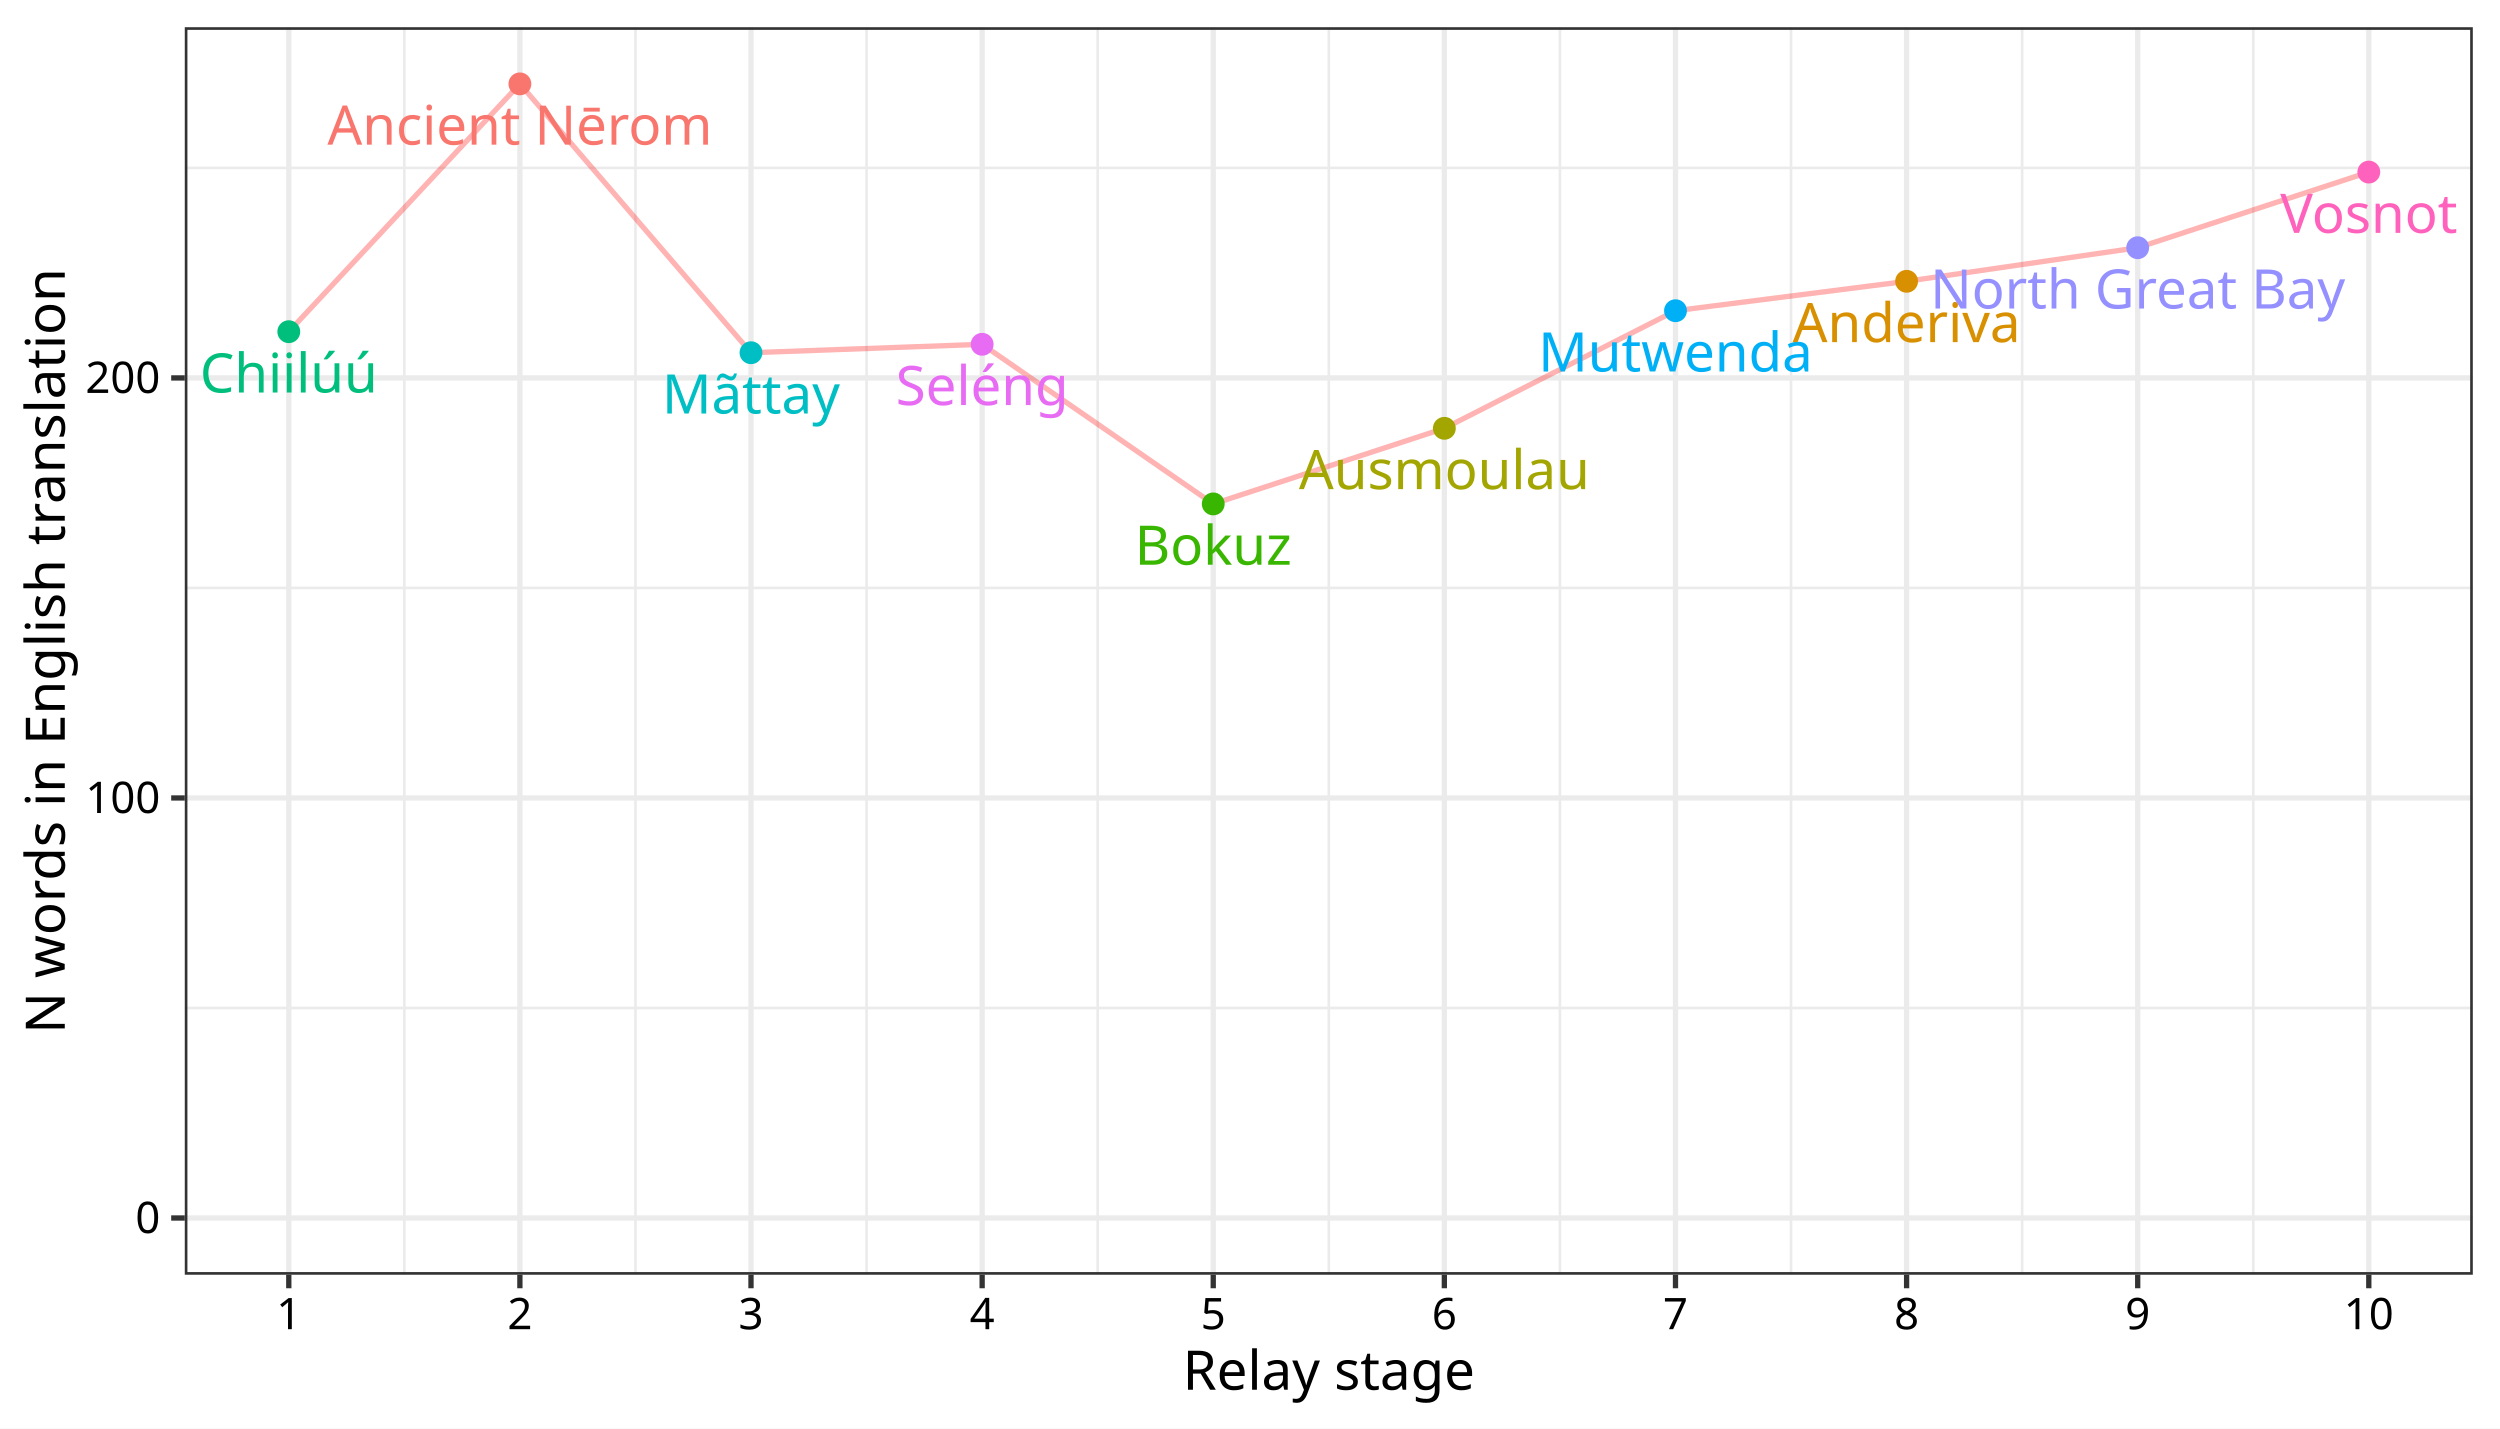
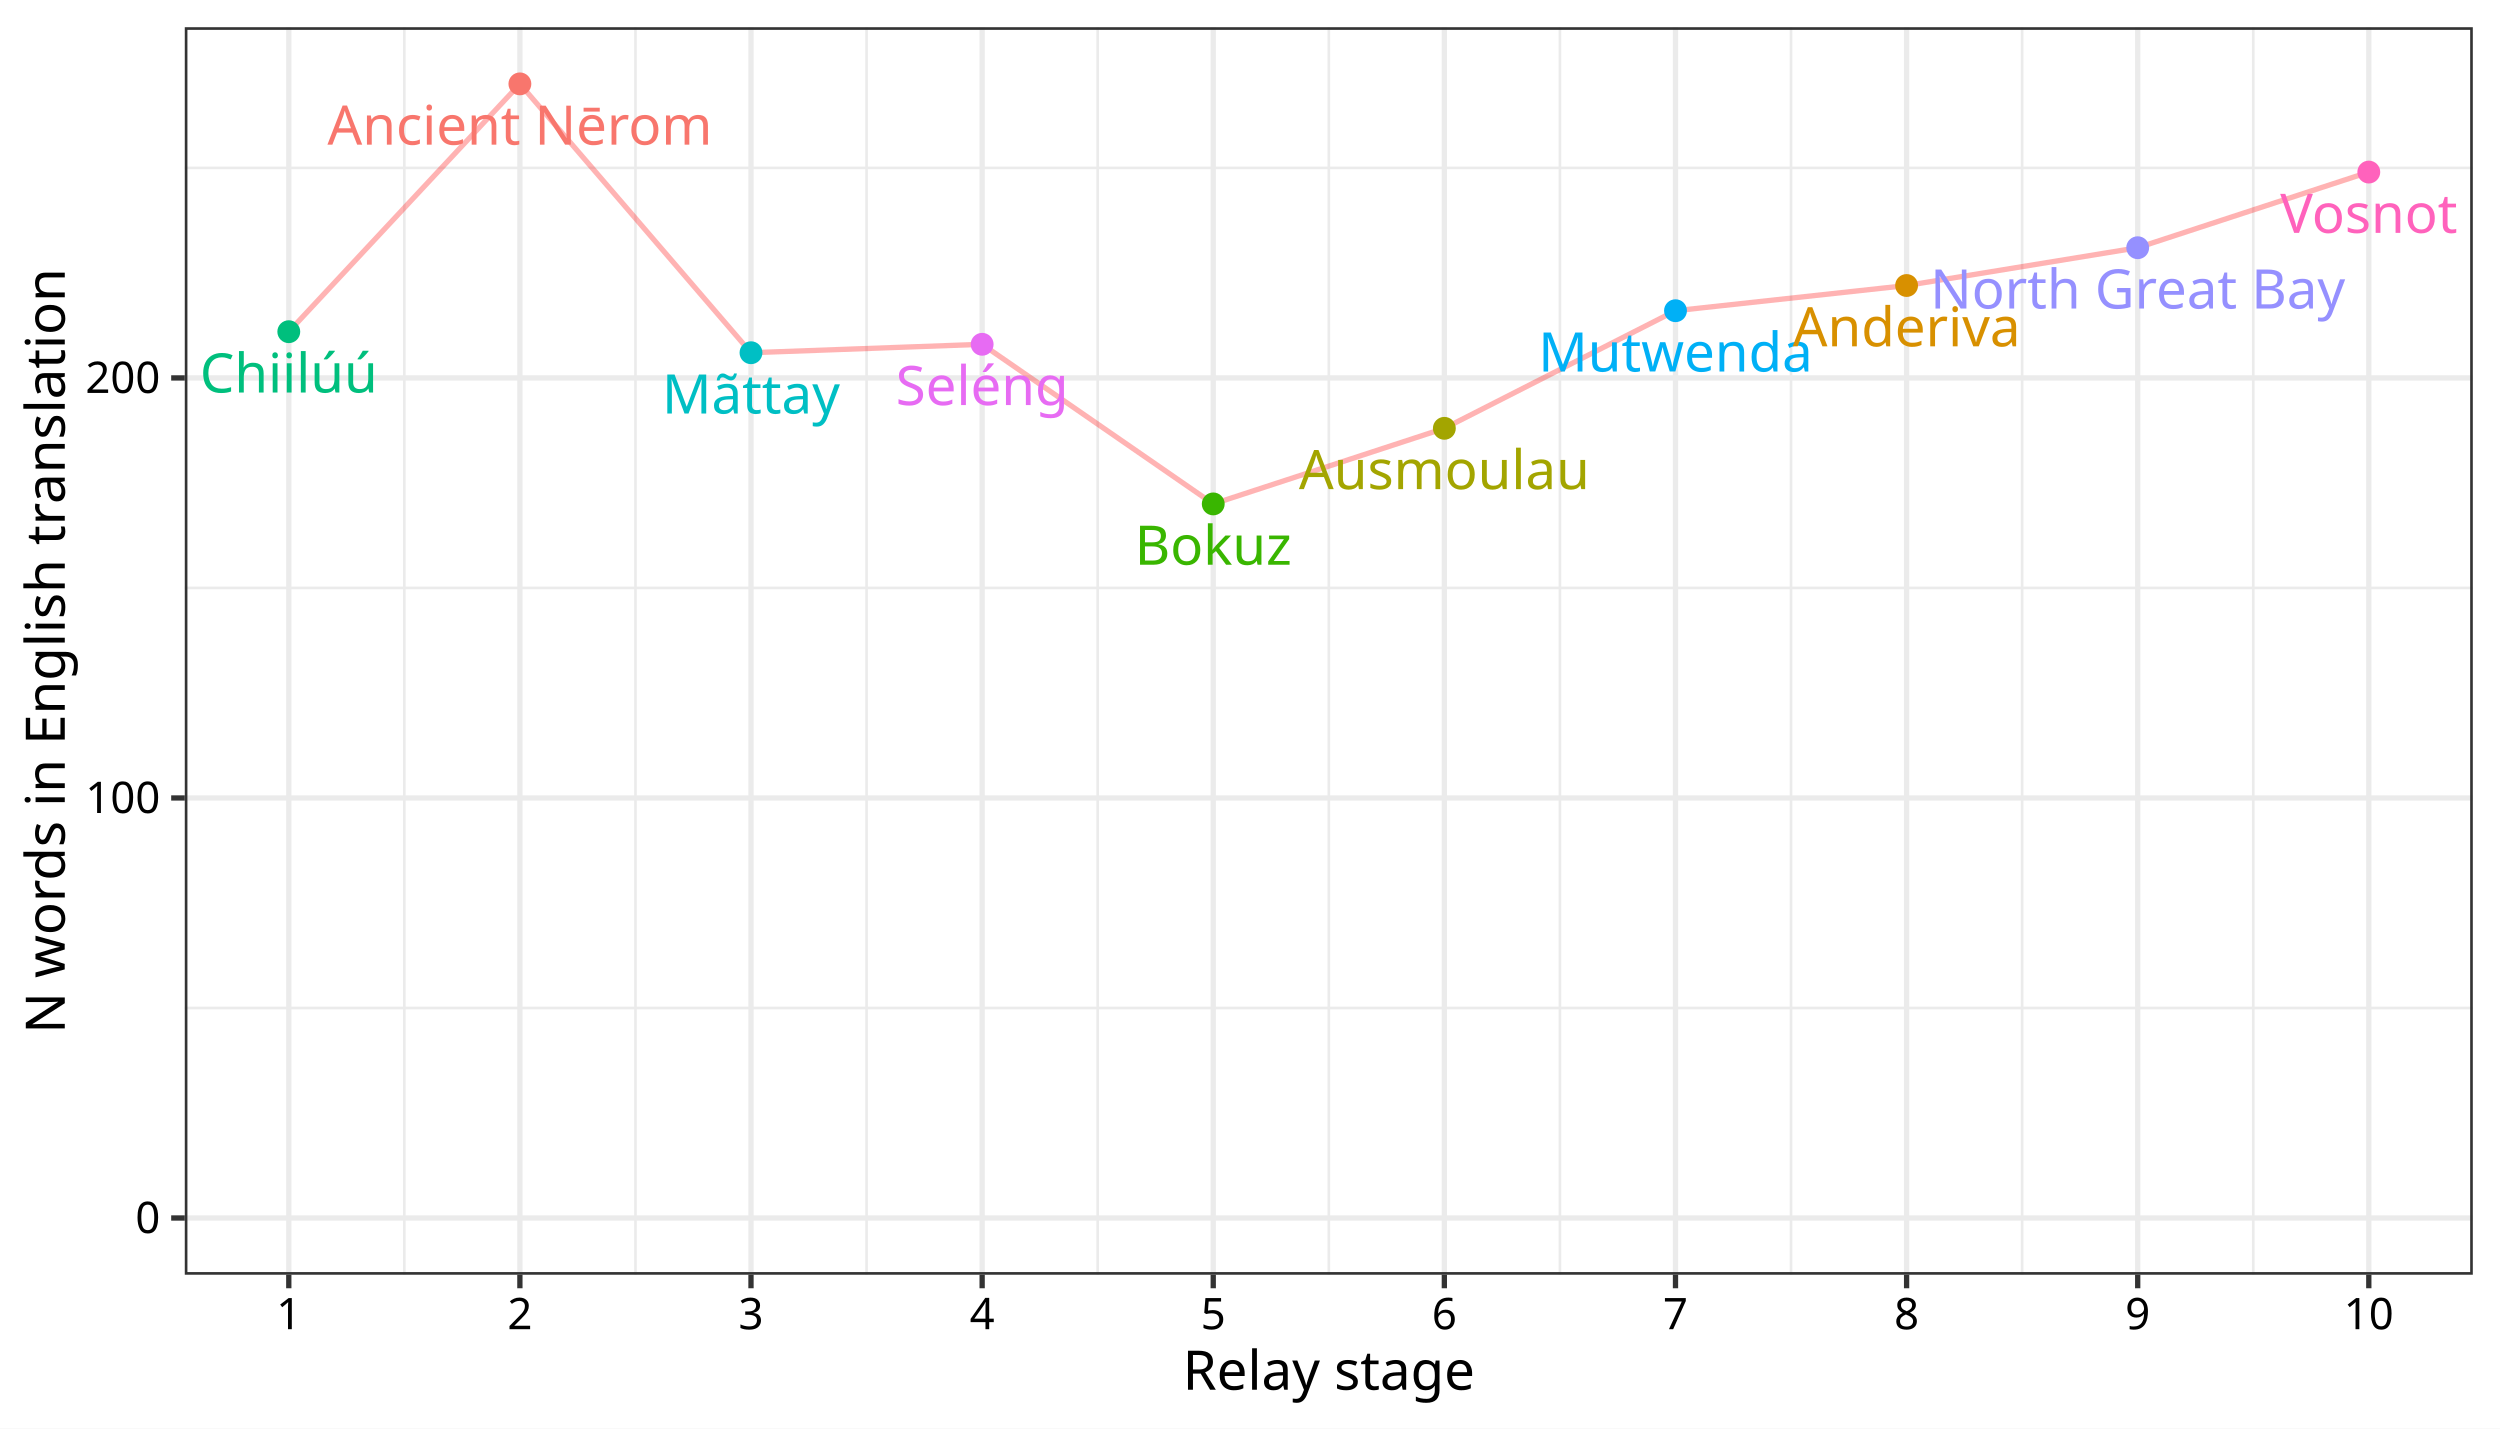
<svg xmlns="http://www.w3.org/2000/svg" width="504.00pt" height="288.00pt" viewBox="0 0 504.00 288.00">
  <g class="svglite">
    <defs>
      <style type="text/css">
    .svglite line, .svglite polyline, .svglite polygon, .svglite path, .svglite rect, .svglite circle {
      fill: none;
      stroke: #000000;
      stroke-linecap: round;
      stroke-linejoin: round;
      stroke-miterlimit: 10.00;
    }
    .svglite text {
      white-space: pre;
    }
    .svglite g.glyphgroup path {
      fill: inherit;
      stroke: none;
    }
  </style>
    </defs>
    <rect width="100%" height="100%" style="stroke: none; fill: none;" />
    <defs>
      <clipPath id="cpMC4wMHw1MDQuMDB8MC4wMHwyODguMDA=">
        <rect x="0.00" y="0.00" width="504.00" height="288.00" />
      </clipPath>
    </defs>
    <g clip-path="url(#cpMC4wMHw1MDQuMDB8MC4wMHwyODguMDA=)">
      <rect x="0" y="0.00" width="504.00" height="288.00" style="stroke-width: 1.07; stroke: none; fill: #FFFFFF;" />
    </g>
    <defs>
      <clipPath id="cpMzcuMjV8NDk4LjUyfDUuNDh8MjU2Ljk4">
        <rect x="37.25" y="5.48" width="461.27" height="251.50" />
      </clipPath>
    </defs>
    <g clip-path="url(#cpMzcuMjV8NDk4LjUyfDUuNDh8MjU2Ljk4)">
      <rect x="37.25" y="5.48" width="461.27" height="251.50" style="stroke-width: 1.07; stroke: none; fill: #FFFFFF;" />
      <polyline points="37.25,203.21 498.52,203.21 " style="stroke-width: 0.53; stroke: #EBEBEB; stroke-linecap: butt;" />
      <polyline points="37.25,118.53 498.52,118.53 " style="stroke-width: 0.53; stroke: #EBEBEB; stroke-linecap: butt;" />
      <polyline points="37.25,33.85 498.52,33.85 " style="stroke-width: 0.53; stroke: #EBEBEB; stroke-linecap: butt;" />
      <polyline points="81.51,256.98 81.51,5.48 " style="stroke-width: 0.53; stroke: #EBEBEB; stroke-linecap: butt;" />
      <polyline points="128.11,256.98 128.11,5.48 " style="stroke-width: 0.53; stroke: #EBEBEB; stroke-linecap: butt;" />
      <polyline points="174.70,256.98 174.70,5.48 " style="stroke-width: 0.53; stroke: #EBEBEB; stroke-linecap: butt;" />
      <polyline points="221.29,256.98 221.29,5.48 " style="stroke-width: 0.53; stroke: #EBEBEB; stroke-linecap: butt;" />
      <polyline points="267.89,256.98 267.89,5.48 " style="stroke-width: 0.53; stroke: #EBEBEB; stroke-linecap: butt;" />
      <polyline points="314.48,256.98 314.48,5.48 " style="stroke-width: 0.53; stroke: #EBEBEB; stroke-linecap: butt;" />
      <polyline points="361.07,256.98 361.07,5.48 " style="stroke-width: 0.53; stroke: #EBEBEB; stroke-linecap: butt;" />
      <polyline points="407.66,256.98 407.66,5.48 " style="stroke-width: 0.53; stroke: #EBEBEB; stroke-linecap: butt;" />
      <polyline points="454.26,256.98 454.26,5.48 " style="stroke-width: 0.53; stroke: #EBEBEB; stroke-linecap: butt;" />
      <polyline points="37.25,245.55 498.52,245.55 " style="stroke-width: 1.07; stroke: #EBEBEB; stroke-linecap: butt;" />
      <polyline points="37.25,160.87 498.52,160.87 " style="stroke-width: 1.07; stroke: #EBEBEB; stroke-linecap: butt;" />
      <polyline points="37.25,76.19 498.52,76.19 " style="stroke-width: 1.07; stroke: #EBEBEB; stroke-linecap: butt;" />
      <polyline points="58.22,256.98 58.22,5.48 " style="stroke-width: 1.07; stroke: #EBEBEB; stroke-linecap: butt;" />
      <polyline points="104.81,256.98 104.81,5.48 " style="stroke-width: 1.07; stroke: #EBEBEB; stroke-linecap: butt;" />
      <polyline points="151.40,256.98 151.40,5.48 " style="stroke-width: 1.07; stroke: #EBEBEB; stroke-linecap: butt;" />
      <polyline points="198.00,256.98 198.00,5.48 " style="stroke-width: 1.07; stroke: #EBEBEB; stroke-linecap: butt;" />
      <polyline points="244.59,256.98 244.59,5.48 " style="stroke-width: 1.07; stroke: #EBEBEB; stroke-linecap: butt;" />
      <polyline points="291.18,256.98 291.18,5.48 " style="stroke-width: 1.07; stroke: #EBEBEB; stroke-linecap: butt;" />
      <polyline points="337.78,256.98 337.78,5.48 " style="stroke-width: 1.07; stroke: #EBEBEB; stroke-linecap: butt;" />
      <polyline points="384.37,256.98 384.37,5.48 " style="stroke-width: 1.07; stroke: #EBEBEB; stroke-linecap: butt;" />
      <polyline points="430.96,256.98 430.96,5.48 " style="stroke-width: 1.07; stroke: #EBEBEB; stroke-linecap: butt;" />
      <polyline points="477.55,256.98 477.55,5.48 " style="stroke-width: 1.07; stroke: #EBEBEB; stroke-linecap: butt;" />
-       <polyline points="58.22,66.87 104.81,16.91 151.40,71.11 198.00,69.41 244.59,101.59 291.18,86.35 337.78,62.64 384.37,56.71 430.96,49.94 477.55,34.69 " style="stroke-width: 1.07; stroke: #FF0000; stroke-opacity: 0.30; stroke-linecap: butt;" />
+       <polyline points="58.22,66.87 104.81,16.91 151.40,71.11 198.00,69.41 244.59,101.59 291.18,86.35 337.78,62.64 384.37,57.56 430.96,49.94 477.55,34.69 " style="stroke-width: 1.07; stroke: #FF0000; stroke-opacity: 0.30; stroke-linecap: butt;" />
      <circle cx="58.22" cy="66.87" r="1.95" style="stroke-width: 0.71; stroke: #00BF7D; fill: #00BF7D;" />
      <circle cx="104.81" cy="16.91" r="1.95" style="stroke-width: 0.71; stroke: #F8766D; fill: #F8766D;" />
      <circle cx="151.40" cy="71.11" r="1.95" style="stroke-width: 0.71; stroke: #00BFC4; fill: #00BFC4;" />
      <circle cx="198.00" cy="69.41" r="1.95" style="stroke-width: 0.71; stroke: #E76BF3; fill: #E76BF3;" />
      <circle cx="244.59" cy="101.59" r="1.95" style="stroke-width: 0.71; stroke: #39B600; fill: #39B600;" />
      <circle cx="291.18" cy="86.35" r="1.95" style="stroke-width: 0.71; stroke: #A3A500; fill: #A3A500;" />
      <circle cx="337.78" cy="62.64" r="1.95" style="stroke-width: 0.71; stroke: #00B0F6; fill: #00B0F6;" />
-       <circle cx="384.37" cy="56.71" r="1.95" style="stroke-width: 0.71; stroke: #D89000; fill: #D89000;" />
+       <circle cx="384.37" cy="57.56" r="1.95" style="stroke-width: 0.71; stroke: #D89000; fill: #D89000;" />
      <circle cx="430.96" cy="49.94" r="1.95" style="stroke-width: 0.71; stroke: #9590FF; fill: #9590FF;" />
      <circle cx="477.55" cy="34.69" r="1.95" style="stroke-width: 0.71; stroke: #FF62BC; fill: #FF62BC;" />
      <text x="58.22" y="79.13" text-anchor="middle" style="font-size: 11.00px;fill: #00BF7D; font-family: &quot;Fira Sans&quot;;" textLength="34.75px" lengthAdjust="spacingAndGlyphs">Chiilúú</text>
      <text x="104.81" y="29.17" text-anchor="middle" style="font-size: 11.00px;fill: #F8766D; font-family: &quot;Fira Sans&quot;;" textLength="73.75px" lengthAdjust="spacingAndGlyphs">Ancient Nērom</text>
      <text x="151.40" y="83.37" text-anchor="middle" style="font-size: 11.00px;fill: #00BFC4; font-family: &quot;Fira Sans&quot;;" textLength="33.62px" lengthAdjust="spacingAndGlyphs">Mãttay</text>
      <text x="198.00" y="81.67" text-anchor="middle" style="font-size: 11.00px;fill: #E76BF3; font-family: &quot;Fira Sans&quot;;" textLength="33.33px" lengthAdjust="spacingAndGlyphs">Seléng</text>
      <text x="244.59" y="113.85" text-anchor="middle" style="font-size: 11.00px;fill: #39B600; font-family: &quot;Fira Sans&quot;;" textLength="29.88px" lengthAdjust="spacingAndGlyphs">Bokuz</text>
      <text x="291.18" y="98.61" text-anchor="middle" style="font-size: 11.00px;fill: #A3A500; font-family: &quot;Fira Sans&quot;;" textLength="55.64px" lengthAdjust="spacingAndGlyphs">Ausmoulau</text>
      <text x="337.78" y="74.90" text-anchor="middle" style="font-size: 11.00px;fill: #00B0F6; font-family: &quot;Fira Sans&quot;;" textLength="51.84px" lengthAdjust="spacingAndGlyphs">Mutwenda</text>
-       <text x="384.37" y="68.97" text-anchor="middle" style="font-size: 11.00px;fill: #D89000; font-family: &quot;Fira Sans&quot;;" textLength="43.91px" lengthAdjust="spacingAndGlyphs">Anderiva</text>
+       <text x="384.37" y="69.82" text-anchor="middle" style="font-size: 11.00px;fill: #D89000; font-family: &quot;Fira Sans&quot;;" textLength="43.91px" lengthAdjust="spacingAndGlyphs">Anderiva</text>
      <text x="430.96" y="62.20" text-anchor="middle" style="font-size: 11.00px;fill: #9590FF; font-family: &quot;Fira Sans&quot;;" textLength="79.06px" lengthAdjust="spacingAndGlyphs">North Great Bay</text>
      <text x="477.55" y="46.95" text-anchor="middle" style="font-size: 11.00px;fill: #FF62BC; font-family: &quot;Fira Sans&quot;;" textLength="34.23px" lengthAdjust="spacingAndGlyphs">Vosnot</text>
      <rect x="37.25" y="5.48" width="461.27" height="251.50" style="stroke-width: 1.07; stroke: #333333;" />
    </g>
    <g clip-path="url(#cpMC4wMHw1MDQuMDB8MC4wMHwyODguMDA=)">
      <text x="32.32" y="248.58" text-anchor="end" style="font-size: 8.80px; font-family: &quot;Fira Sans&quot;;" textLength="4.91px" lengthAdjust="spacingAndGlyphs">0</text>
      <text x="32.32" y="163.90" text-anchor="end" style="font-size: 8.80px; font-family: &quot;Fira Sans&quot;;" textLength="13.62px" lengthAdjust="spacingAndGlyphs">100</text>
      <text x="32.32" y="79.22" text-anchor="end" style="font-size: 8.80px; font-family: &quot;Fira Sans&quot;;" textLength="14.17px" lengthAdjust="spacingAndGlyphs">200</text>
      <polyline points="34.51,245.55 37.25,245.55 " style="stroke-width: 1.07; stroke: #333333; stroke-linecap: butt;" />
      <polyline points="34.51,160.87 37.25,160.87 " style="stroke-width: 1.07; stroke: #333333; stroke-linecap: butt;" />
      <polyline points="34.51,76.19 37.25,76.19 " style="stroke-width: 1.07; stroke: #333333; stroke-linecap: butt;" />
      <polyline points="58.22,259.72 58.22,256.98 " style="stroke-width: 1.07; stroke: #333333; stroke-linecap: butt;" />
      <polyline points="104.81,259.72 104.81,256.98 " style="stroke-width: 1.07; stroke: #333333; stroke-linecap: butt;" />
      <polyline points="151.40,259.72 151.40,256.98 " style="stroke-width: 1.07; stroke: #333333; stroke-linecap: butt;" />
      <polyline points="198.00,259.72 198.00,256.98 " style="stroke-width: 1.07; stroke: #333333; stroke-linecap: butt;" />
      <polyline points="244.59,259.72 244.59,256.98 " style="stroke-width: 1.07; stroke: #333333; stroke-linecap: butt;" />
      <polyline points="291.18,259.72 291.18,256.98 " style="stroke-width: 1.07; stroke: #333333; stroke-linecap: butt;" />
      <polyline points="337.78,259.72 337.78,256.98 " style="stroke-width: 1.07; stroke: #333333; stroke-linecap: butt;" />
      <polyline points="384.37,259.72 384.37,256.98 " style="stroke-width: 1.07; stroke: #333333; stroke-linecap: butt;" />
      <polyline points="430.96,259.72 430.96,256.98 " style="stroke-width: 1.07; stroke: #333333; stroke-linecap: butt;" />
      <polyline points="477.55,259.72 477.55,256.98 " style="stroke-width: 1.07; stroke: #333333; stroke-linecap: butt;" />
      <text x="58.22" y="267.97" text-anchor="middle" style="font-size: 8.80px; font-family: &quot;Fira Sans&quot;;" textLength="3.81px" lengthAdjust="spacingAndGlyphs">1</text>
      <text x="104.81" y="267.97" text-anchor="middle" style="font-size: 8.80px; font-family: &quot;Fira Sans&quot;;" textLength="4.36px" lengthAdjust="spacingAndGlyphs">2</text>
      <text x="151.40" y="267.97" text-anchor="middle" style="font-size: 8.80px; font-family: &quot;Fira Sans&quot;;" textLength="4.39px" lengthAdjust="spacingAndGlyphs">3</text>
      <text x="198.00" y="267.97" text-anchor="middle" style="font-size: 8.80px; font-family: &quot;Fira Sans&quot;;" textLength="4.69px" lengthAdjust="spacingAndGlyphs">4</text>
      <text x="244.59" y="267.97" text-anchor="middle" style="font-size: 8.80px; font-family: &quot;Fira Sans&quot;;" textLength="4.41px" lengthAdjust="spacingAndGlyphs">5</text>
      <text x="291.18" y="267.97" text-anchor="middle" style="font-size: 8.80px; font-family: &quot;Fira Sans&quot;;" textLength="4.69px" lengthAdjust="spacingAndGlyphs">6</text>
      <text x="337.78" y="267.97" text-anchor="middle" style="font-size: 8.80px; font-family: &quot;Fira Sans&quot;;" textLength="3.91px" lengthAdjust="spacingAndGlyphs">7</text>
      <text x="384.37" y="267.97" text-anchor="middle" style="font-size: 8.80px; font-family: &quot;Fira Sans&quot;;" textLength="4.84px" lengthAdjust="spacingAndGlyphs">8</text>
      <text x="430.96" y="267.97" text-anchor="middle" style="font-size: 8.80px; font-family: &quot;Fira Sans&quot;;" textLength="4.62px" lengthAdjust="spacingAndGlyphs">9</text>
      <text x="477.55" y="267.97" text-anchor="middle" style="font-size: 8.80px; font-family: &quot;Fira Sans&quot;;" textLength="8.72px" lengthAdjust="spacingAndGlyphs">10</text>
      <text x="267.89" y="280.17" text-anchor="middle" style="font-size: 11.00px; font-family: &quot;Fira Sans&quot;;" textLength="56.23px" lengthAdjust="spacingAndGlyphs">Relay stage</text>
      <text transform="translate(13.06,131.23) rotate(-90)" text-anchor="middle" style="font-size: 11.00px; font-family: &quot;Fira Sans&quot;;" textLength="149.09px" lengthAdjust="spacingAndGlyphs">N words in English translation</text>
    </g>
  </g>
</svg>
